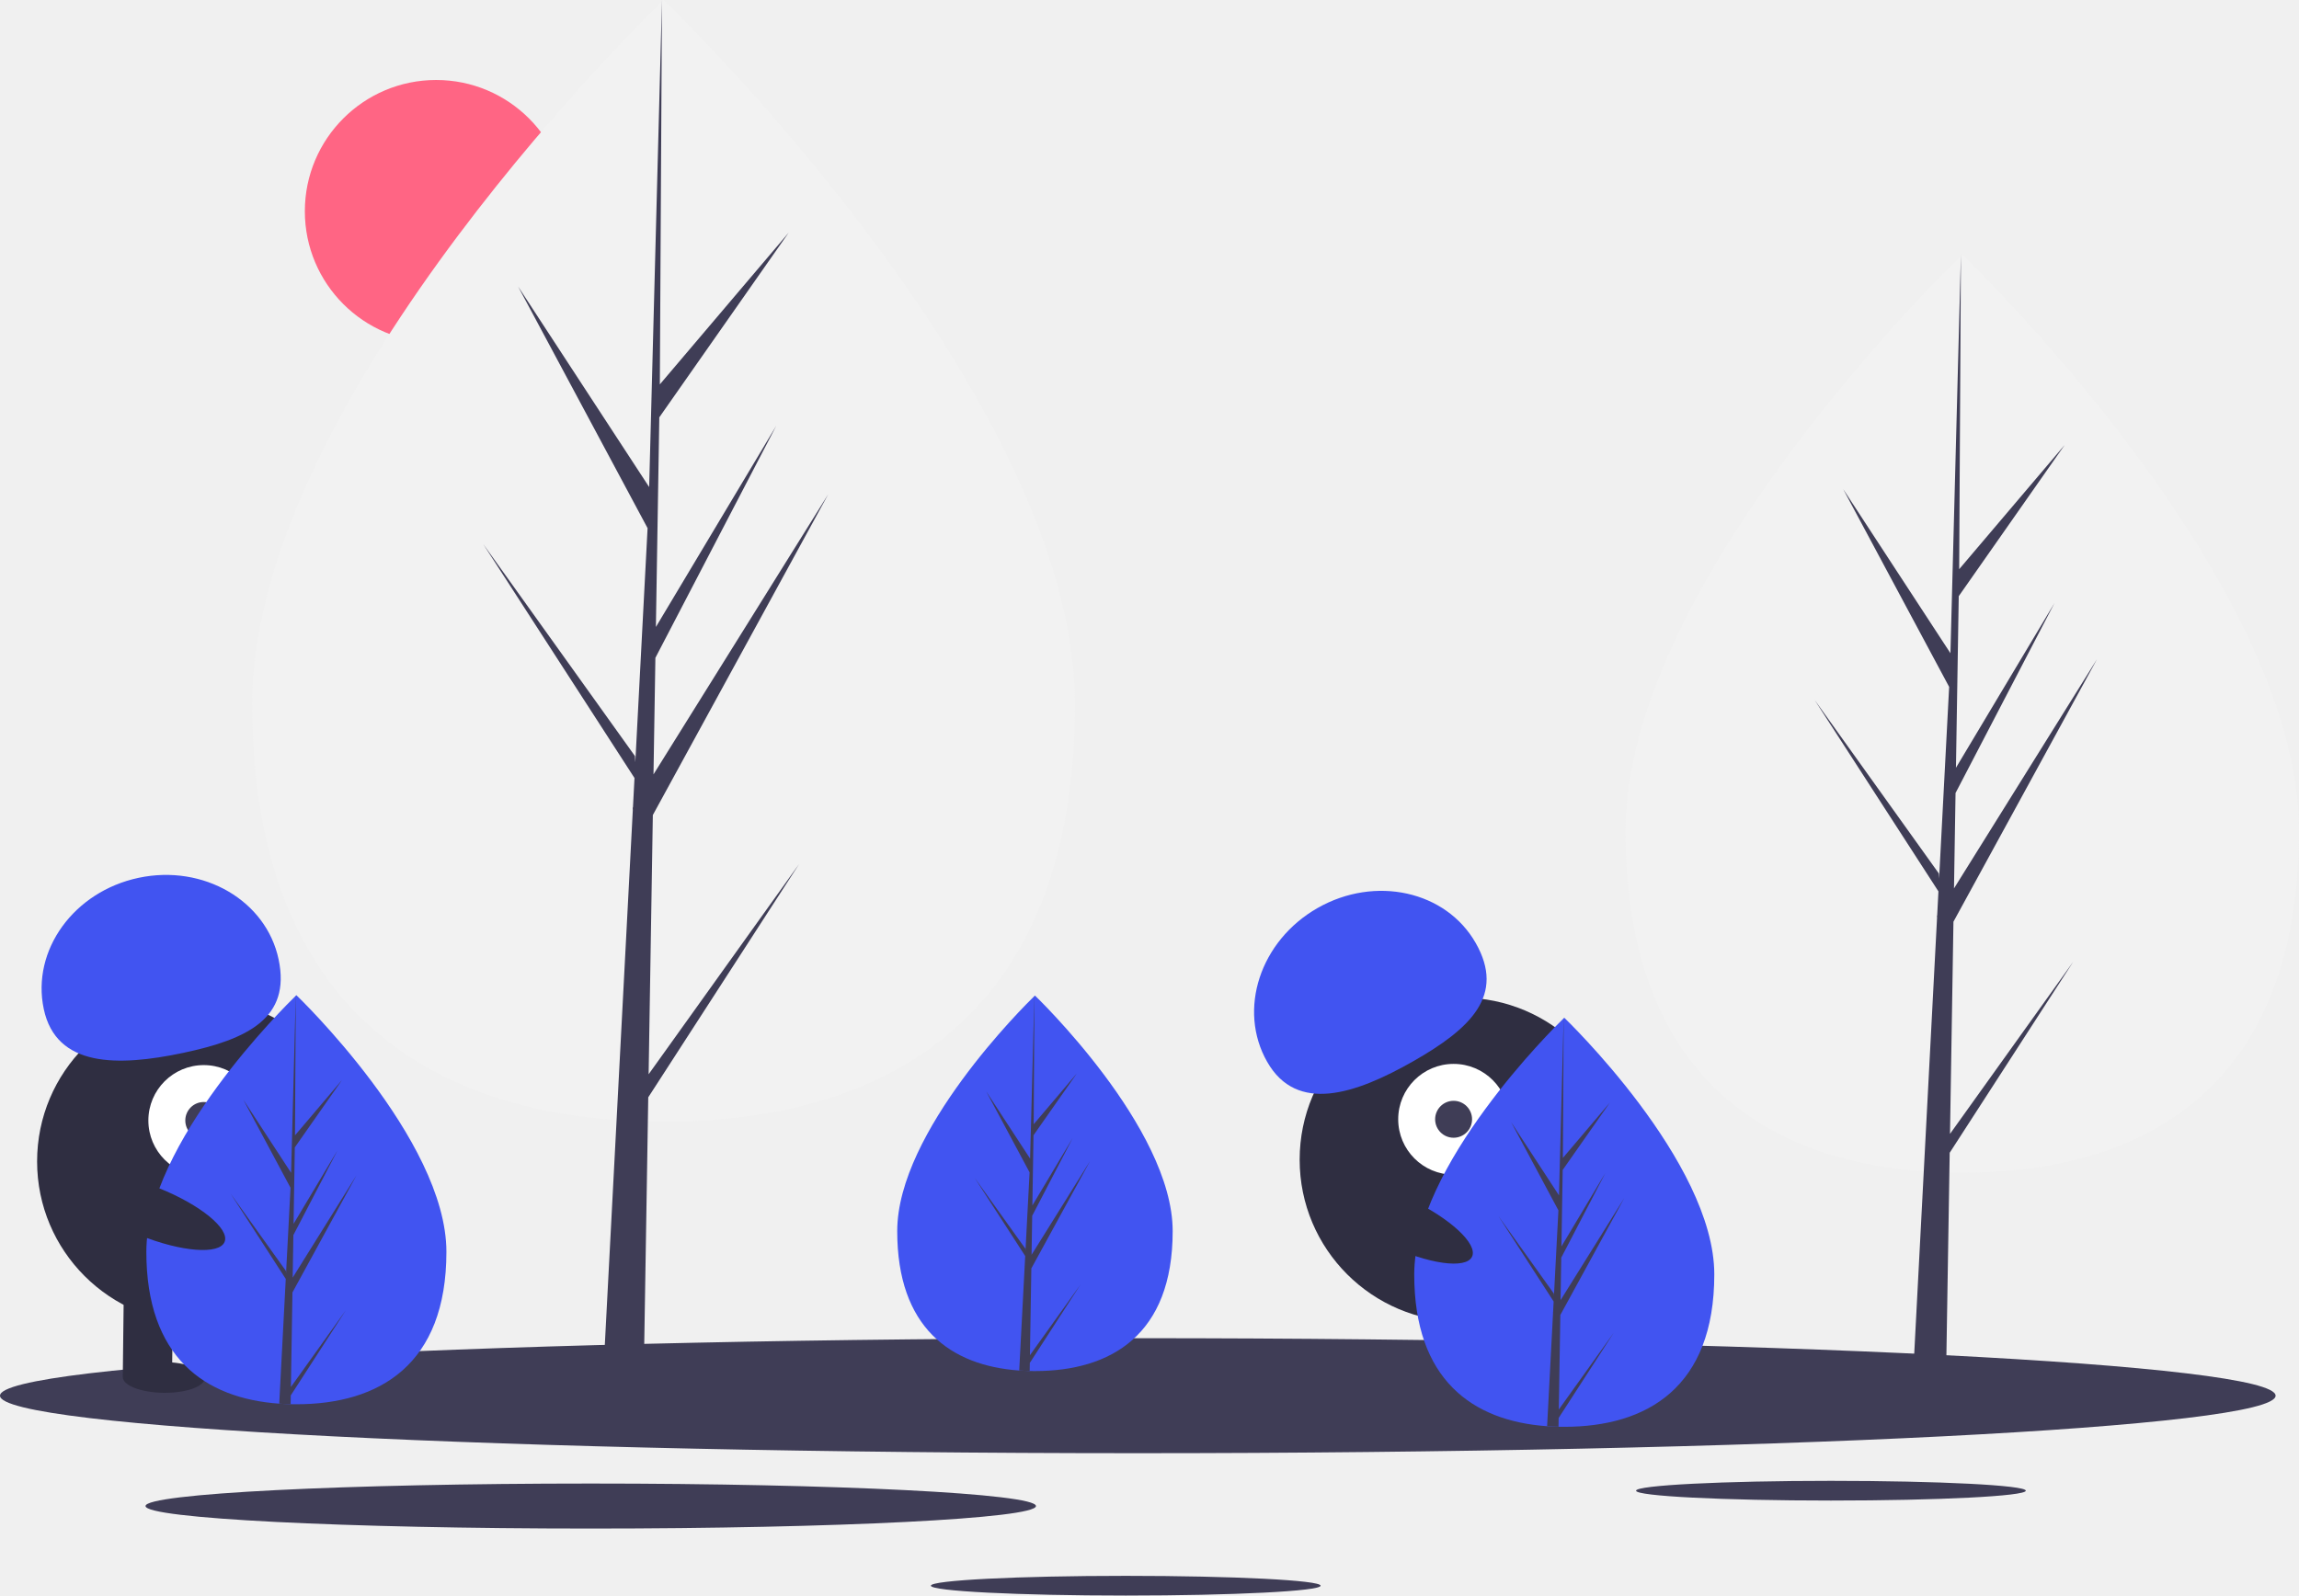
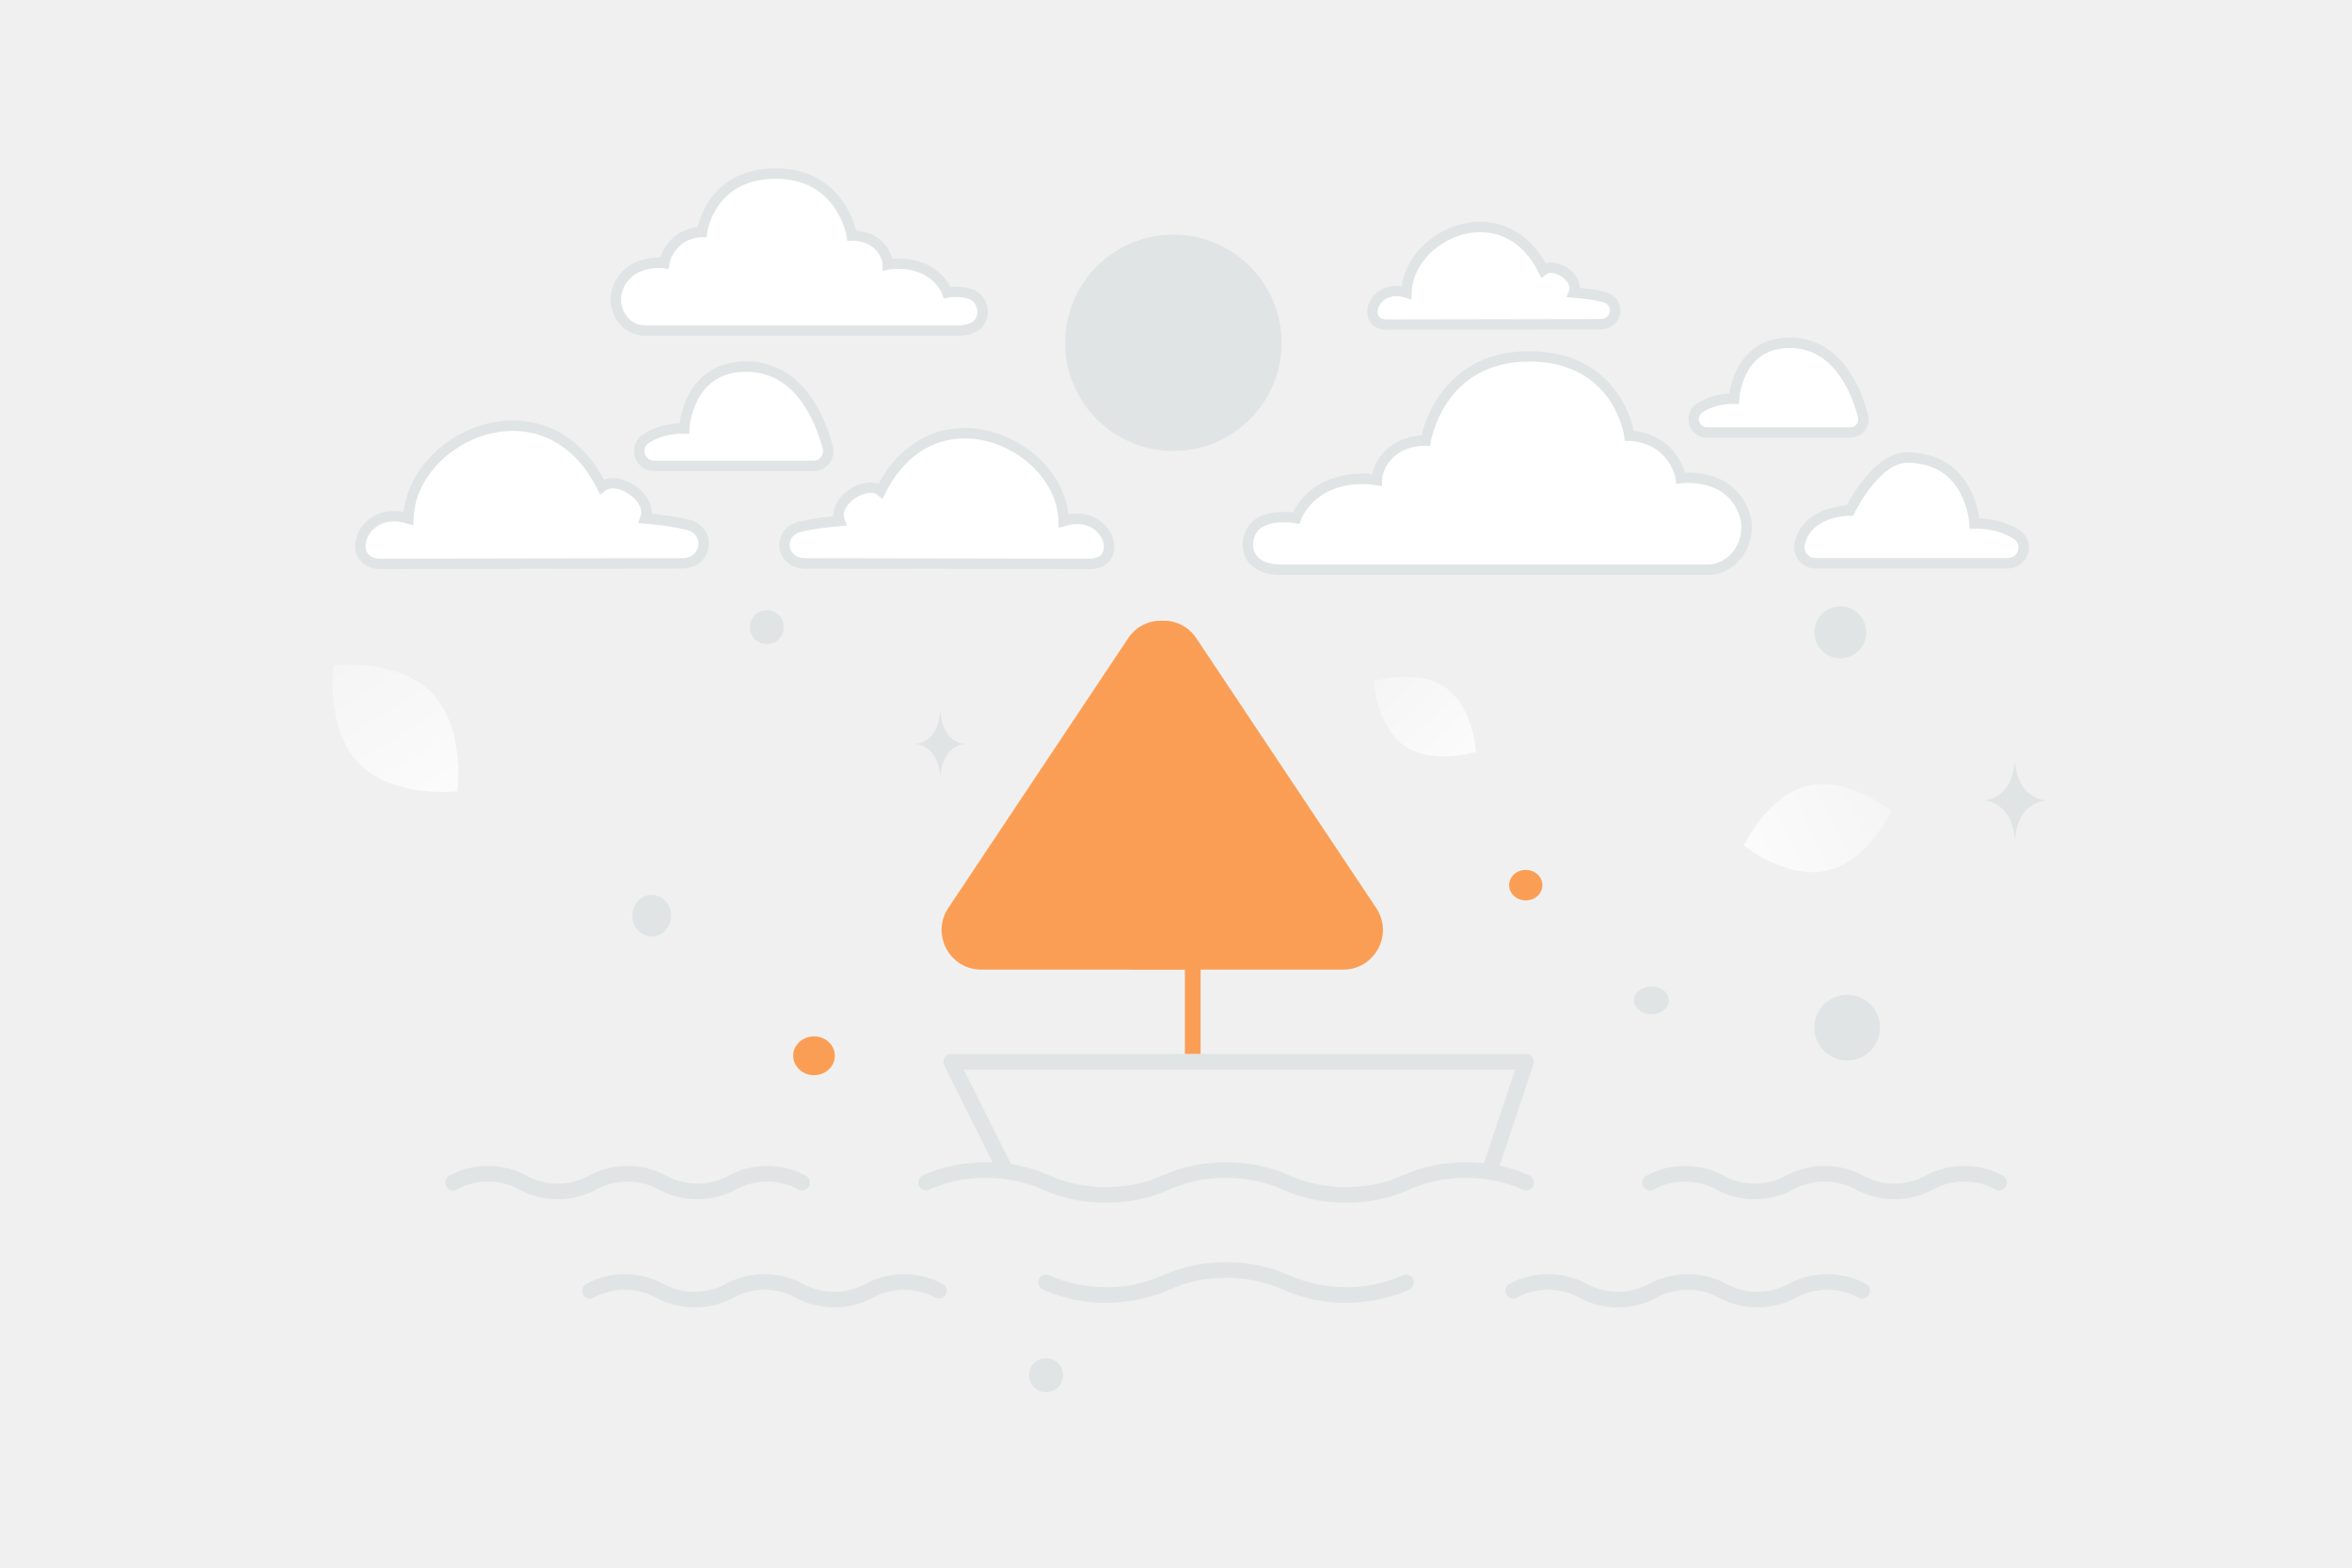
- <svg xmlns="http://www.w3.org/2000/svg" id="a706cf1c-1654-439b-8fcf-310eb7aa0e00" data-name="Layer 1" width="1120.592" height="777.916" viewBox="0 0 1120.592 777.916">
-   <circle cx="212.592" cy="103" r="64" fill="#ff6584" />
-   <path d="M563.68,404.164c0,151.011-89.774,203.739-200.516,203.739S162.649,555.175,162.649,404.164,363.165,61.042,363.165,61.042,563.68,253.152,563.68,404.164Z" transform="translate(-39.70387 -61.04208)" fill="#f2f2f2" />
-   <polygon points="316.156 523.761 318.21 397.378 403.674 241.024 318.532 377.552 319.455 320.725 378.357 207.605 319.699 305.687 319.699 305.687 321.359 203.481 384.433 113.423 321.621 187.409 322.658 0 316.138 248.096 316.674 237.861 252.547 139.704 315.646 257.508 309.671 371.654 309.493 368.625 235.565 265.329 309.269 379.328 308.522 393.603 308.388 393.818 308.449 394.99 293.29 684.589 313.544 684.589 315.974 535.005 389.496 421.285 316.156 523.761" fill="#3f3d56" />
-   <path d="M1160.296,466.014c0,123.61-73.484,166.77-164.132,166.77s-164.132-43.16-164.132-166.77S996.165,185.152,996.165,185.152,1160.296,342.404,1160.296,466.014Z" transform="translate(-39.70387 -61.04208)" fill="#f2f2f2" />
-   <polygon points="950.482 552.833 952.162 449.383 1022.119 321.4 952.426 433.154 953.182 386.639 1001.396 294.044 953.382 374.329 953.382 374.329 954.741 290.669 1006.369 216.952 954.954 277.514 955.804 124.11 950.467 327.188 950.906 318.811 898.414 238.464 950.064 334.893 945.173 428.327 945.027 425.847 884.514 341.294 944.844 434.608 944.232 446.293 944.123 446.469 944.173 447.428 931.764 684.478 948.343 684.478 950.332 562.037 1010.514 468.952 950.482 552.833" fill="#3f3d56" />
-   <ellipse cx="554.592" cy="680.479" rx="554.592" ry="28.034" fill="#3f3d56" />
-   <ellipse cx="892.445" cy="726.797" rx="94.989" ry="4.802" fill="#3f3d56" />
-   <ellipse cx="548.72" cy="773.114" rx="94.989" ry="4.802" fill="#3f3d56" />
-   <ellipse cx="287.944" cy="734.279" rx="217.014" ry="10.97" fill="#3f3d56" />
-   <circle cx="97.084" cy="566.27" r="79" fill="#2f2e41" />
-   <rect x="99.805" y="689.023" width="24" height="43" transform="translate(-31.32451 -62.31008) rotate(0.67509)" fill="#2f2e41" />
-   <rect x="147.802" y="689.589" width="24" height="43" transform="translate(-31.31452 -62.87555) rotate(0.67509)" fill="#2f2e41" />
-   <ellipse cx="119.546" cy="732.616" rx="7.5" ry="20" transform="translate(-654.1319 782.4795) rotate(-89.32491)" fill="#2f2e41" />
-   <ellipse cx="167.554" cy="732.182" rx="7.5" ry="20" transform="translate(-606.2547 830.0553) rotate(-89.32491)" fill="#2f2e41" />
-   <circle cx="99.319" cy="546.295" r="27" fill="#fff" />
-   <circle cx="99.319" cy="546.295" r="9" fill="#3f3d56" />
-   <path d="M61.026,552.946c-6.042-28.641,14.688-57.265,46.3-63.934s62.138,11.143,68.18,39.784-14.978,38.93-46.591,45.599S67.068,581.587,61.026,552.946Z" transform="translate(-39.70387 -61.04208)" fill="#4154f1" />
-   <path d="M257.296,671.384c0,55.076-32.74,74.306-73.13,74.306q-1.404,0-2.803-.031c-1.871-.04-3.725-.129-5.556-.254-36.451-2.58-64.771-22.799-64.771-74.021,0-53.008,67.739-119.896,72.827-124.846l.009-.009c.196-.192.294-.285.294-.285S257.296,616.308,257.296,671.384Z" transform="translate(-39.70387 -61.04208)" fill="#4154f1" />
-   <path d="M181.502,737.265l26.747-37.374-26.814,41.477-.071,4.291c-1.871-.04-3.725-.129-5.556-.254l2.883-55.103-.022-.428.049-.08.272-5.204-26.881-41.58,26.965,37.677.062,1.105,2.179-41.633-23.013-42.966,23.294,35.658,2.268-86.314.009-.294v.285l-.379,68.064,22.911-26.983-23.004,32.847-.606,37.276L204.185,621.958l-21.48,41.259-.339,20.723,31.056-49.791-31.171,57.023Z" transform="translate(-39.70387 -61.04208)" fill="#3f3d56" />
-   <circle cx="712.485" cy="565.415" r="79" fill="#2f2e41" />
-   <rect x="741.777" y="691.824" width="24" height="43" transform="translate(-215.9946 191.864) rotate(-17.08345)" fill="#2f2e41" />
-   <rect x="787.659" y="677.723" width="24" height="43" transform="matrix(0.95588, -0.29376, 0.29376, 0.95588, -209.8279, 204.7204)" fill="#2f2e41" />
-   <ellipse cx="767.887" cy="732.003" rx="20" ry="7.5" transform="translate(-220.8593 196.8331) rotate(-17.08345)" fill="#2f2e41" />
-   <ellipse cx="813.475" cy="716.946" rx="20" ry="7.5" transform="translate(-214.4248 209.561) rotate(-17.08345)" fill="#2f2e41" />
-   <circle cx="708.522" cy="545.71" r="27" fill="#fff" />
-   <circle cx="708.522" cy="545.71" r="9" fill="#3f3d56" />
-   <path d="M657.355,578.743c-14.49-25.433-3.478-59.016,24.594-75.009s62.576-8.341,77.065,17.093-2.391,41.644-30.463,57.637S671.845,604.176,657.355,578.743Z" transform="translate(-39.70387 -61.04208)" fill="#4154f1" />
-   <path d="M611.296,661.299c0,50.557-30.054,68.21-67.13,68.21q-1.288,0-2.573-.029c-1.718-.037-3.419-.119-5.1-.233-33.461-2.368-59.457-20.929-59.457-67.948,0-48.659,62.181-110.059,66.852-114.603l.008-.008c.18-.176.27-.262.27-.262S611.296,610.742,611.296,661.299Z" transform="translate(-39.70387 -61.04208)" fill="#4154f1" />
-   <path d="M541.72,721.774l24.553-34.307-24.614,38.074-.065,3.939c-1.718-.037-3.419-.119-5.1-.233l2.646-50.582-.02-.393.045-.074.249-4.777-24.675-38.168,24.753,34.585.057,1.014,2-38.217-21.125-39.44L541.806,625.928l2.082-79.232.008-.27v.262l-.348,62.48,21.031-24.769-21.117,30.152-.556,34.217,19.636-32.839-19.718,37.874-.311,19.023,28.508-45.706-28.614,52.344Z" transform="translate(-39.70387 -61.04208)" fill="#3f3d56" />
-   <path d="M875.296,682.384c0,55.076-32.74,74.306-73.13,74.306q-1.403,0-2.803-.031c-1.871-.04-3.725-.129-5.556-.254-36.451-2.58-64.771-22.799-64.771-74.021,0-53.008,67.739-119.896,72.827-124.846l.009-.009c.196-.192.294-.285.294-.285S875.296,627.308,875.296,682.384Z" transform="translate(-39.70387 -61.04208)" fill="#4154f1" />
-   <path d="M799.502,748.265l26.747-37.374-26.814,41.477-.071,4.291c-1.871-.04-3.725-.129-5.556-.254l2.883-55.103-.022-.428.049-.08.272-5.204L770.108,654.011l26.965,37.677.062,1.105,2.179-41.633-23.013-42.966,23.294,35.658,2.268-86.314.009-.294v.285l-.379,68.064,22.911-26.983-23.004,32.847-.606,37.276L822.185,632.958l-21.48,41.259-.339,20.723,31.056-49.791-31.171,57.023Z" transform="translate(-39.70387 -61.04208)" fill="#3f3d56" />
-   <ellipse cx="721.517" cy="656.822" rx="12.4" ry="39.5" transform="translate(-220.8352 966.2232) rotate(-64.62574)" fill="#2f2e41" />
-   <ellipse cx="112.517" cy="651.822" rx="12.4" ry="39.5" transform="translate(-574.0794 452.7137) rotate(-68.15829)" fill="#2f2e41" />
+ <svg xmlns="http://www.w3.org/2000/svg" width="900" height="600" viewBox="0 0 900 600" fill="none">
+   <path fill="transparent" d="M0 0h900v600H0z" />
+   <path d="M354.387 452.58c14.029-6.376 31.883-6.376 45.911 0 14.029 6.377 31.883 6.377 45.911 0 14.029-6.376 31.883-6.376 45.912 0 14.028 6.377 31.882 6.377 45.911 0 14.028-6.376 31.882-6.376 45.911 0m-410.584.026c8.161-4.508 18.547-4.508 26.707 0 8.161 4.507 18.547 4.507 26.707 0 8.16-4.508 18.547-4.508 26.707 0 8.16 4.507 18.546 4.507 26.707 0 8.16-4.508 18.546-4.508 26.707 0m324.54 0c8.16-4.508 18.546-4.508 26.707 0 8.16 4.507 18.546 4.507 26.707 0 8.16-4.508 18.546-4.508 26.707 0 8.16 4.507 18.546 4.507 26.707 0 8.16-4.508 18.546-4.508 26.707 0m-185.935 41.412c8.161-4.507 18.547-4.507 26.707 0 8.161 4.508 18.547 4.508 26.707 0 8.161-4.507 18.547-4.507 26.707 0 8.16 4.508 18.547 4.508 26.707 0 8.16-4.507 18.546-4.507 26.707 0m-486.81 0c8.16-4.507 18.546-4.507 26.707 0 8.16 4.508 18.546 4.508 26.707 0 8.16-4.507 18.546-4.507 26.707 0 8.16 4.508 18.546 4.508 26.707 0 8.16-4.507 18.546-4.507 26.707 0m41.005-3.179c14.028 6.377 31.883 6.377 45.911 0 14.029-6.376 31.883-6.376 45.911 0 14.029 6.377 31.883 6.377 45.911 0" stroke="#E1E4E5" stroke-width="6" stroke-linecap="round" stroke-linejoin="round" />
+   <path fill-rule="evenodd" clip-rule="evenodd" d="M456.411 406.351V252.727c0-12.013-15.585-16.732-22.255-6.734l-68.803 103.211c-5.381 8.073.396 18.887 10.101 18.887h80.957" fill="#fb9e55" />
+   <path d="M456.411 406.351V252.727c0-12.013-15.585-16.732-22.255-6.734l-68.803 103.211c-5.381 8.073.396 18.887 10.101 18.887h80.957" stroke="#fb9e55" stroke-width="6" stroke-linecap="round" stroke-linejoin="round" />
+   <path fill-rule="evenodd" clip-rule="evenodd" d="M433.064 368.091V252.727c0-12.013 15.584-16.732 22.254-6.734l68.803 103.211c5.381 8.073-.396 18.887-10.101 18.887h-80.956z" fill="#fb9e55" stroke="#fb9e55" stroke-width="6" stroke-linecap="round" stroke-linejoin="round" />
+   <path d="m569.914 448.437 14.028-42.085H363.951l20.966 41.945" stroke="#E1E4E5" stroke-width="6" stroke-linecap="round" stroke-linejoin="round" />
+   <path fill-rule="evenodd" clip-rule="evenodd" d="M407.581 131.199c0 22.869 18.539 41.41 41.409 41.41 22.87 0 41.41-18.541 41.41-41.41 0-22.87-18.54-41.41-41.41-41.41-22.87 0-41.409 18.54-41.409 41.41z" fill="#E1E4E5" />
+   <path fill-rule="evenodd" clip-rule="evenodd" d="M145.681 215.806c-14.403 0-7.664-22.839 10.583-17.384 1.011-31.712 52.701-54.916 74.075-12.143 6.043-4.782 19.613 4.25 16.608 12.143 6.713.572 11.994 1.349 16.103 2.377 9.487 2.375 7.609 14.9-2.17 14.812l-115.199.195zm271.362.001c13.62 0 7.247-21.597-10.008-16.439-.955-29.988-49.834-51.929-70.046-11.482-5.715-4.522-18.547 4.019-15.705 11.482-6.348.541-11.342 1.275-15.227 2.248-8.971 2.245-7.195 14.089 2.052 14.007l108.934.184zm113.637-91.554c-10.184 0-5.419-16.149 7.483-12.291.714-22.424 37.263-38.83 52.376-8.586 4.273-3.382 13.868 3.005 11.744 8.586 4.746.404 8.48.953 11.385 1.68 6.708 1.679 5.38 10.536-1.534 10.474l-81.454.137zm-219.393 54.058h-61.015c-5.456 0-7.806-7.079-3.342-10.218l.189-.134c6.356-4.377 14.698-3.98 14.698-3.98s1.19-23.687 23.634-23.687c20.291 0 28.383 19.958 31.302 30.954.948 3.572-1.777 7.065-5.466 7.065zm396.701-12.77h-54.81c-4.901 0-7.012-6.394-3.002-9.229a6.57 6.57 0 0 1 .17-.121c5.709-3.954 13.203-3.595 13.203-3.595s1.069-21.395 21.23-21.395c18.228 0 25.497 18.027 28.119 27.959.851 3.226-1.596 6.381-4.91 6.381zm-13.336 50.046h73.529c5.953 0 8.521-7.535 3.647-10.878l-.206-.141c-6.937-4.661-16.041-4.238-16.041-4.238s-1.301-25.214-25.796-25.214c-12.111 0-21.898 20.236-21.898 20.236s-16.475 0-19.201 12.713c-.824 3.852 1.939 7.522 5.966 7.522zm-41.356 2.461H490.283c-15.302 0-14.6-12.665-9.602-17.078 5.123-4.523 15.245-2.689 15.245-2.689s3.014-8.519 12.933-12.666c8.774-3.668 17.966-1.923 17.966-1.923s0-5.846 5.618-10.688c5.619-4.843 13.109-4.372 13.109-4.372s5.15-32.238 39.56-32.238c34.411 0 38.39 30.355 38.39 30.355s7.725 0 13.343 5.178c5.618 5.176 6.32 11.059 6.32 11.059s18.789-2.545 24.346 13.748c3.311 9.71-3.493 21.314-14.215 21.314zm-406.592-91.553h119.911c11.256 0 10.739-9.317 7.062-12.563-3.768-3.327-11.214-1.977-11.214-1.977s-2.217-6.267-9.513-9.317c-6.454-2.699-13.216-1.415-13.216-1.415s0-4.3-4.132-7.862c-4.133-3.562-9.643-3.216-9.643-3.216s-3.788-23.714-29.1-23.714S268.62 88.76 268.62 88.76s-5.682 0-9.815 3.808c-4.133 3.808-4.649 8.135-4.649 8.135s-13.821-1.872-17.908 10.113c-2.436 7.143 2.568 15.679 10.456 15.679z" fill="#fff" stroke="#E1E4E5" stroke-width="4" />
+   <path d="M699.345 333.17c-15.578 3.69-32.055-9.521-32.055-9.521s8.793-19.188 24.376-22.867c15.579-3.691 32.05 9.509 32.05 9.509s-8.792 19.188-24.371 22.879z" fill="url(#a)" />
+   <path d="M537.506 285.499c10.806 7.443 27.315 2.24 27.315 2.24s-1.022-17.269-11.836-24.705c-10.806-7.443-27.308-2.248-27.308-2.248s1.022 17.27 11.829 24.713z" fill="url(#b)" />
+   <path d="M137.46 292.335c13.088 13.321 37.563 10.512 37.563 10.512s3.238-24.407-9.862-37.719c-13.088-13.321-37.551-10.521-37.551-10.521s-3.238 24.407 9.85 37.728z" fill="url(#c)" />
+   <ellipse cx="583.836" cy="338.777" rx="6.371" ry="5.84" transform="rotate(180 583.836 338.777)" fill="#fb9e55" />
+   <ellipse cx="311.49" cy="404.077" rx="7.963" ry="7.432" transform="rotate(180 311.49 404.077)" fill="#fb9e55" />
+   <circle r="12.575" transform="matrix(-1 0 0 1 706.837 393.293)" fill="#E1E4E5" />
+   <ellipse rx="7.432" ry="7.963" transform="matrix(-1 0 0 1 249.375 350.457)" fill="#E1E4E5" />
+   <circle r="6.517" transform="matrix(-1 0 0 1 400.295 526.328)" fill="#E1E4E5" />
+   <circle r="9.947" transform="matrix(-1 0 0 1 704.209 242.016)" fill="#E1E4E5" />
+   <circle r="6.506" transform="scale(1 -1) rotate(-75 -9.689 -311.23)" fill="#E1E4E5" />
+   <ellipse rx="6.658" ry="5.327" transform="matrix(-1 0 0 1 631.904 382.859)" fill="#E1E4E5" />
+   <path d="M770.926 291.528h.174c1.031 14.614 11.9 14.839 11.9 14.839s-11.985.234-11.985 17.121c0-16.887-11.985-17.121-11.985-17.121s10.864-.225 11.896-14.839zM359.73 272.416h.139c.822 12.138 9.488 12.325 9.488 12.325s-9.556.194-9.556 14.22c0-14.026-9.556-14.22-9.556-14.22s8.662-.187 9.485-12.325z" fill="#E1E4E5" />
+   <defs>
+     <linearGradient id="a" x1="640.681" y1="342.346" x2="777.054" y2="277.919" gradientUnits="userSpaceOnUse">
+       <stop stop-color="#fff" />
+       <stop offset="1" stop-color="#EEE" />
+     </linearGradient>
+     <linearGradient id="b" x1="579.601" y1="309.921" x2="494.536" y2="220.223" gradientUnits="userSpaceOnUse">
+       <stop stop-color="#fff" />
+       <stop offset="1" stop-color="#EEE" />
+     </linearGradient>
+     <linearGradient id="c" x1="189.679" y1="337.836" x2="95.06" y2="189.512" gradientUnits="userSpaceOnUse">
+       <stop stop-color="#fff" />
+       <stop offset="1" stop-color="#EEE" />
+     </linearGradient>
+   </defs>
</svg>
